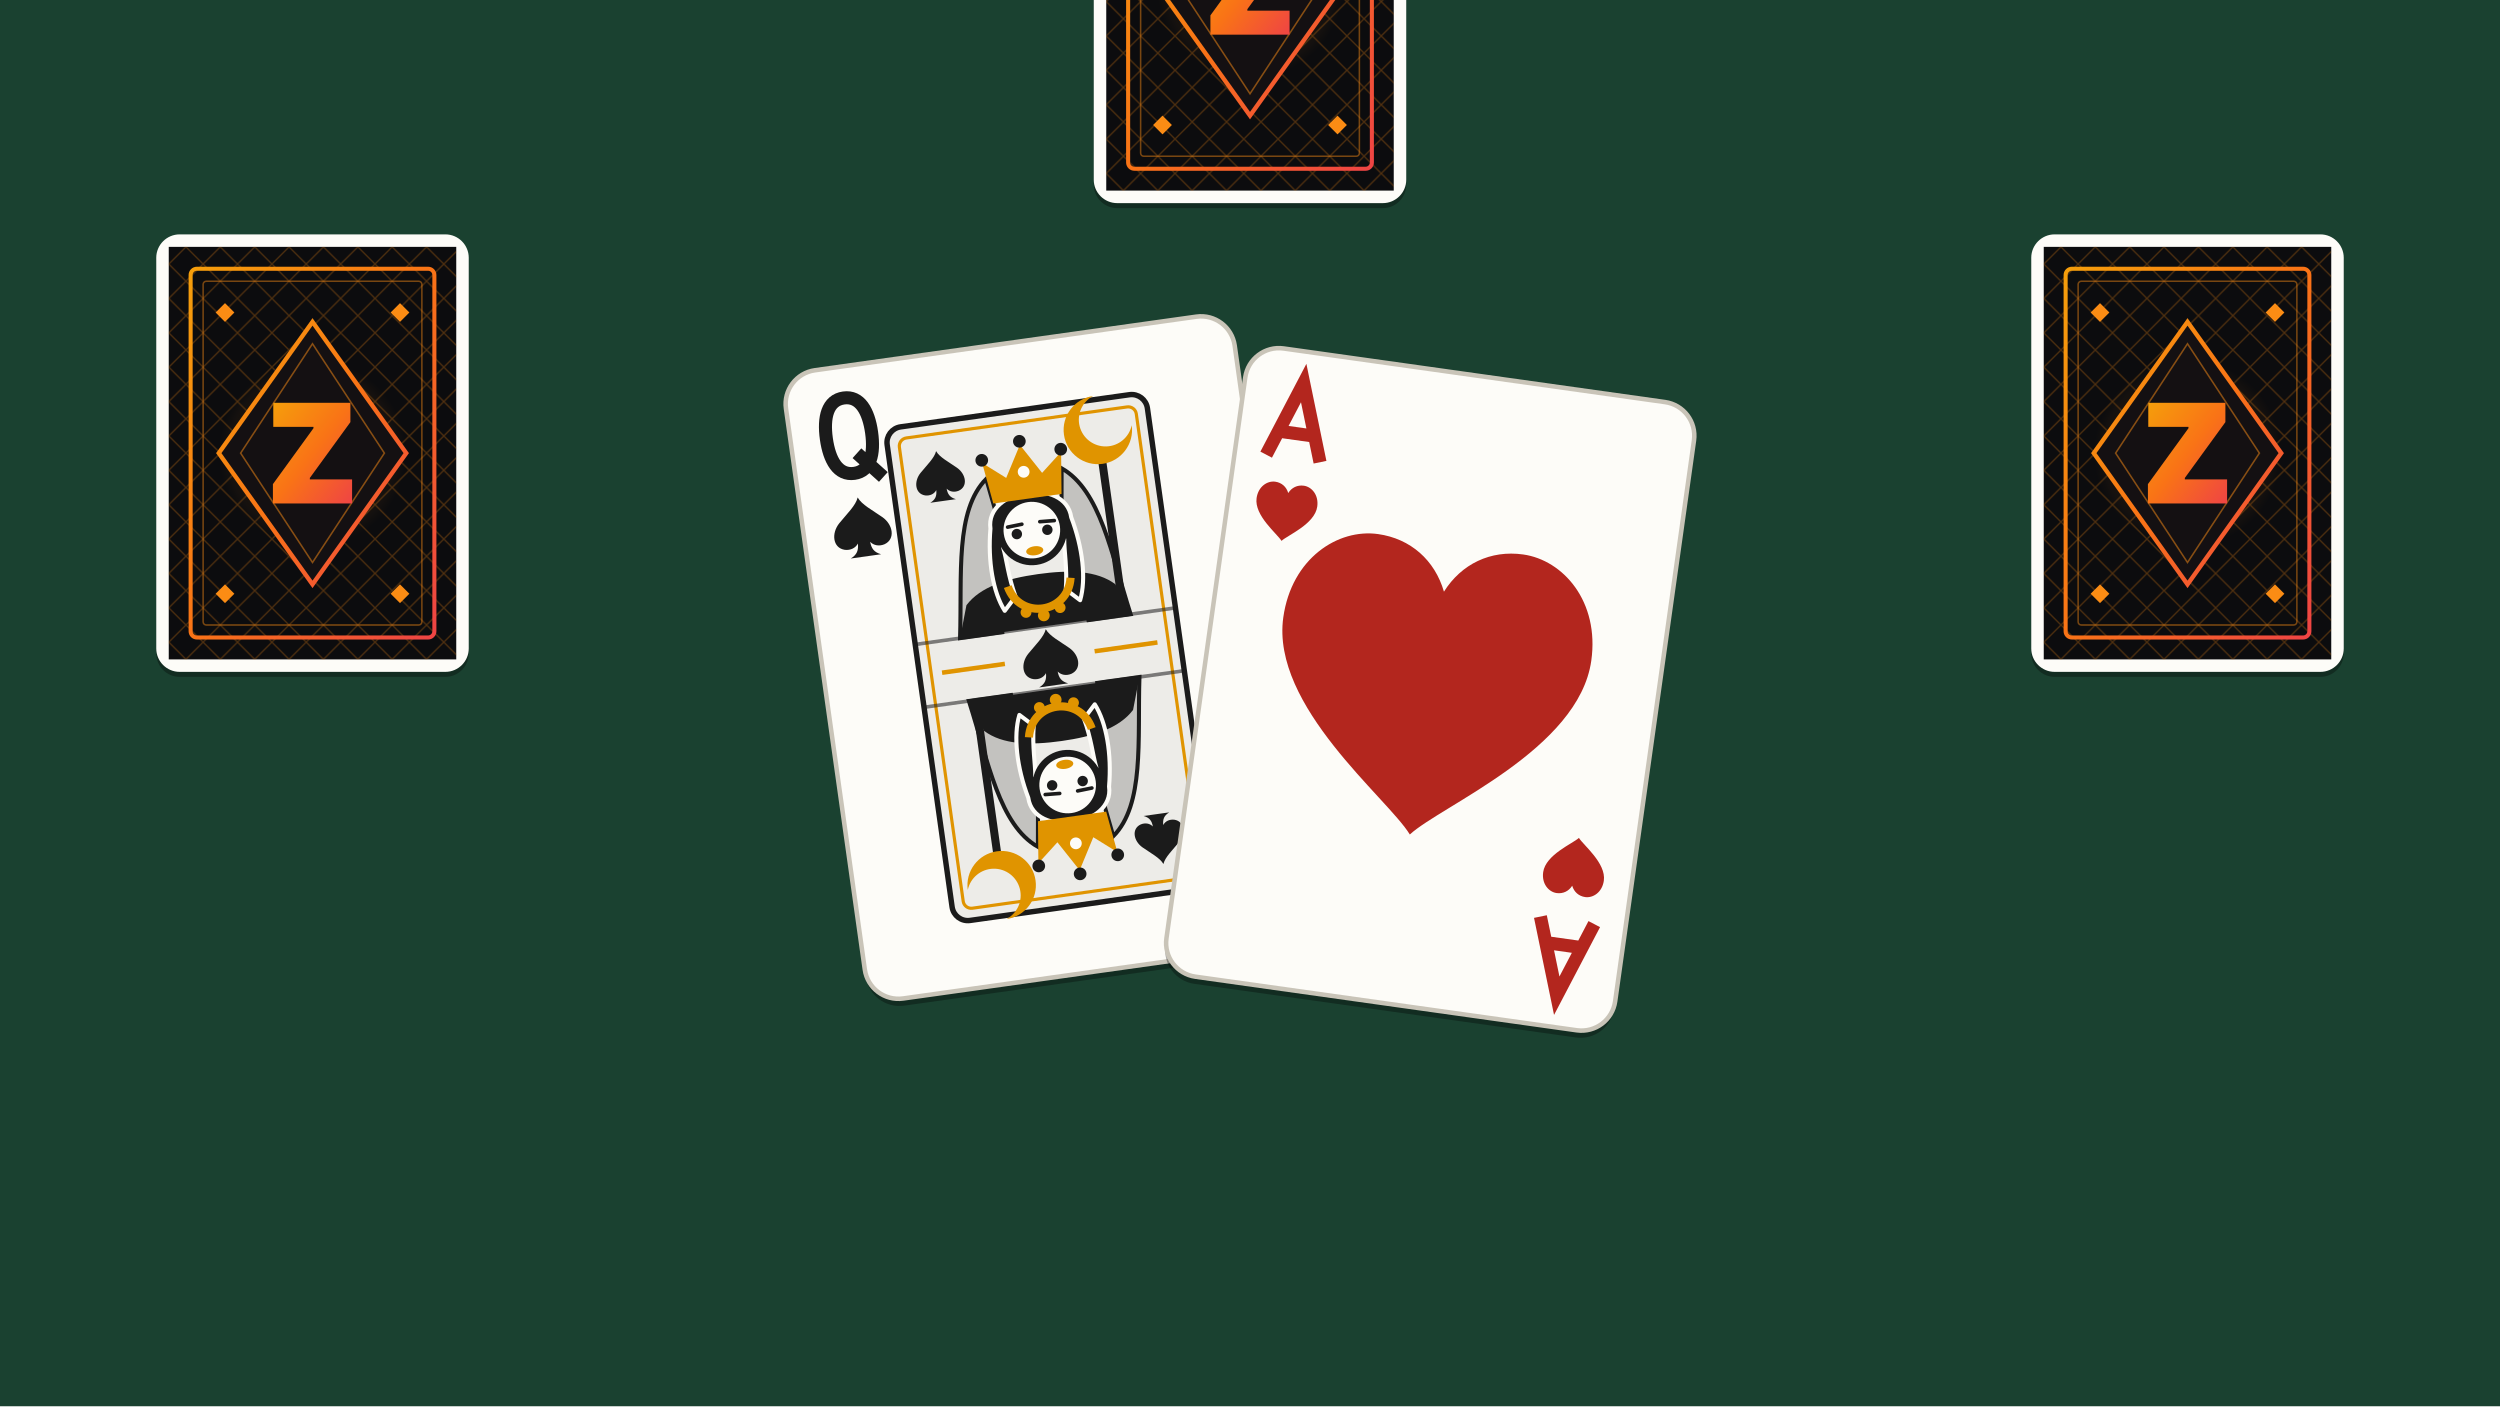
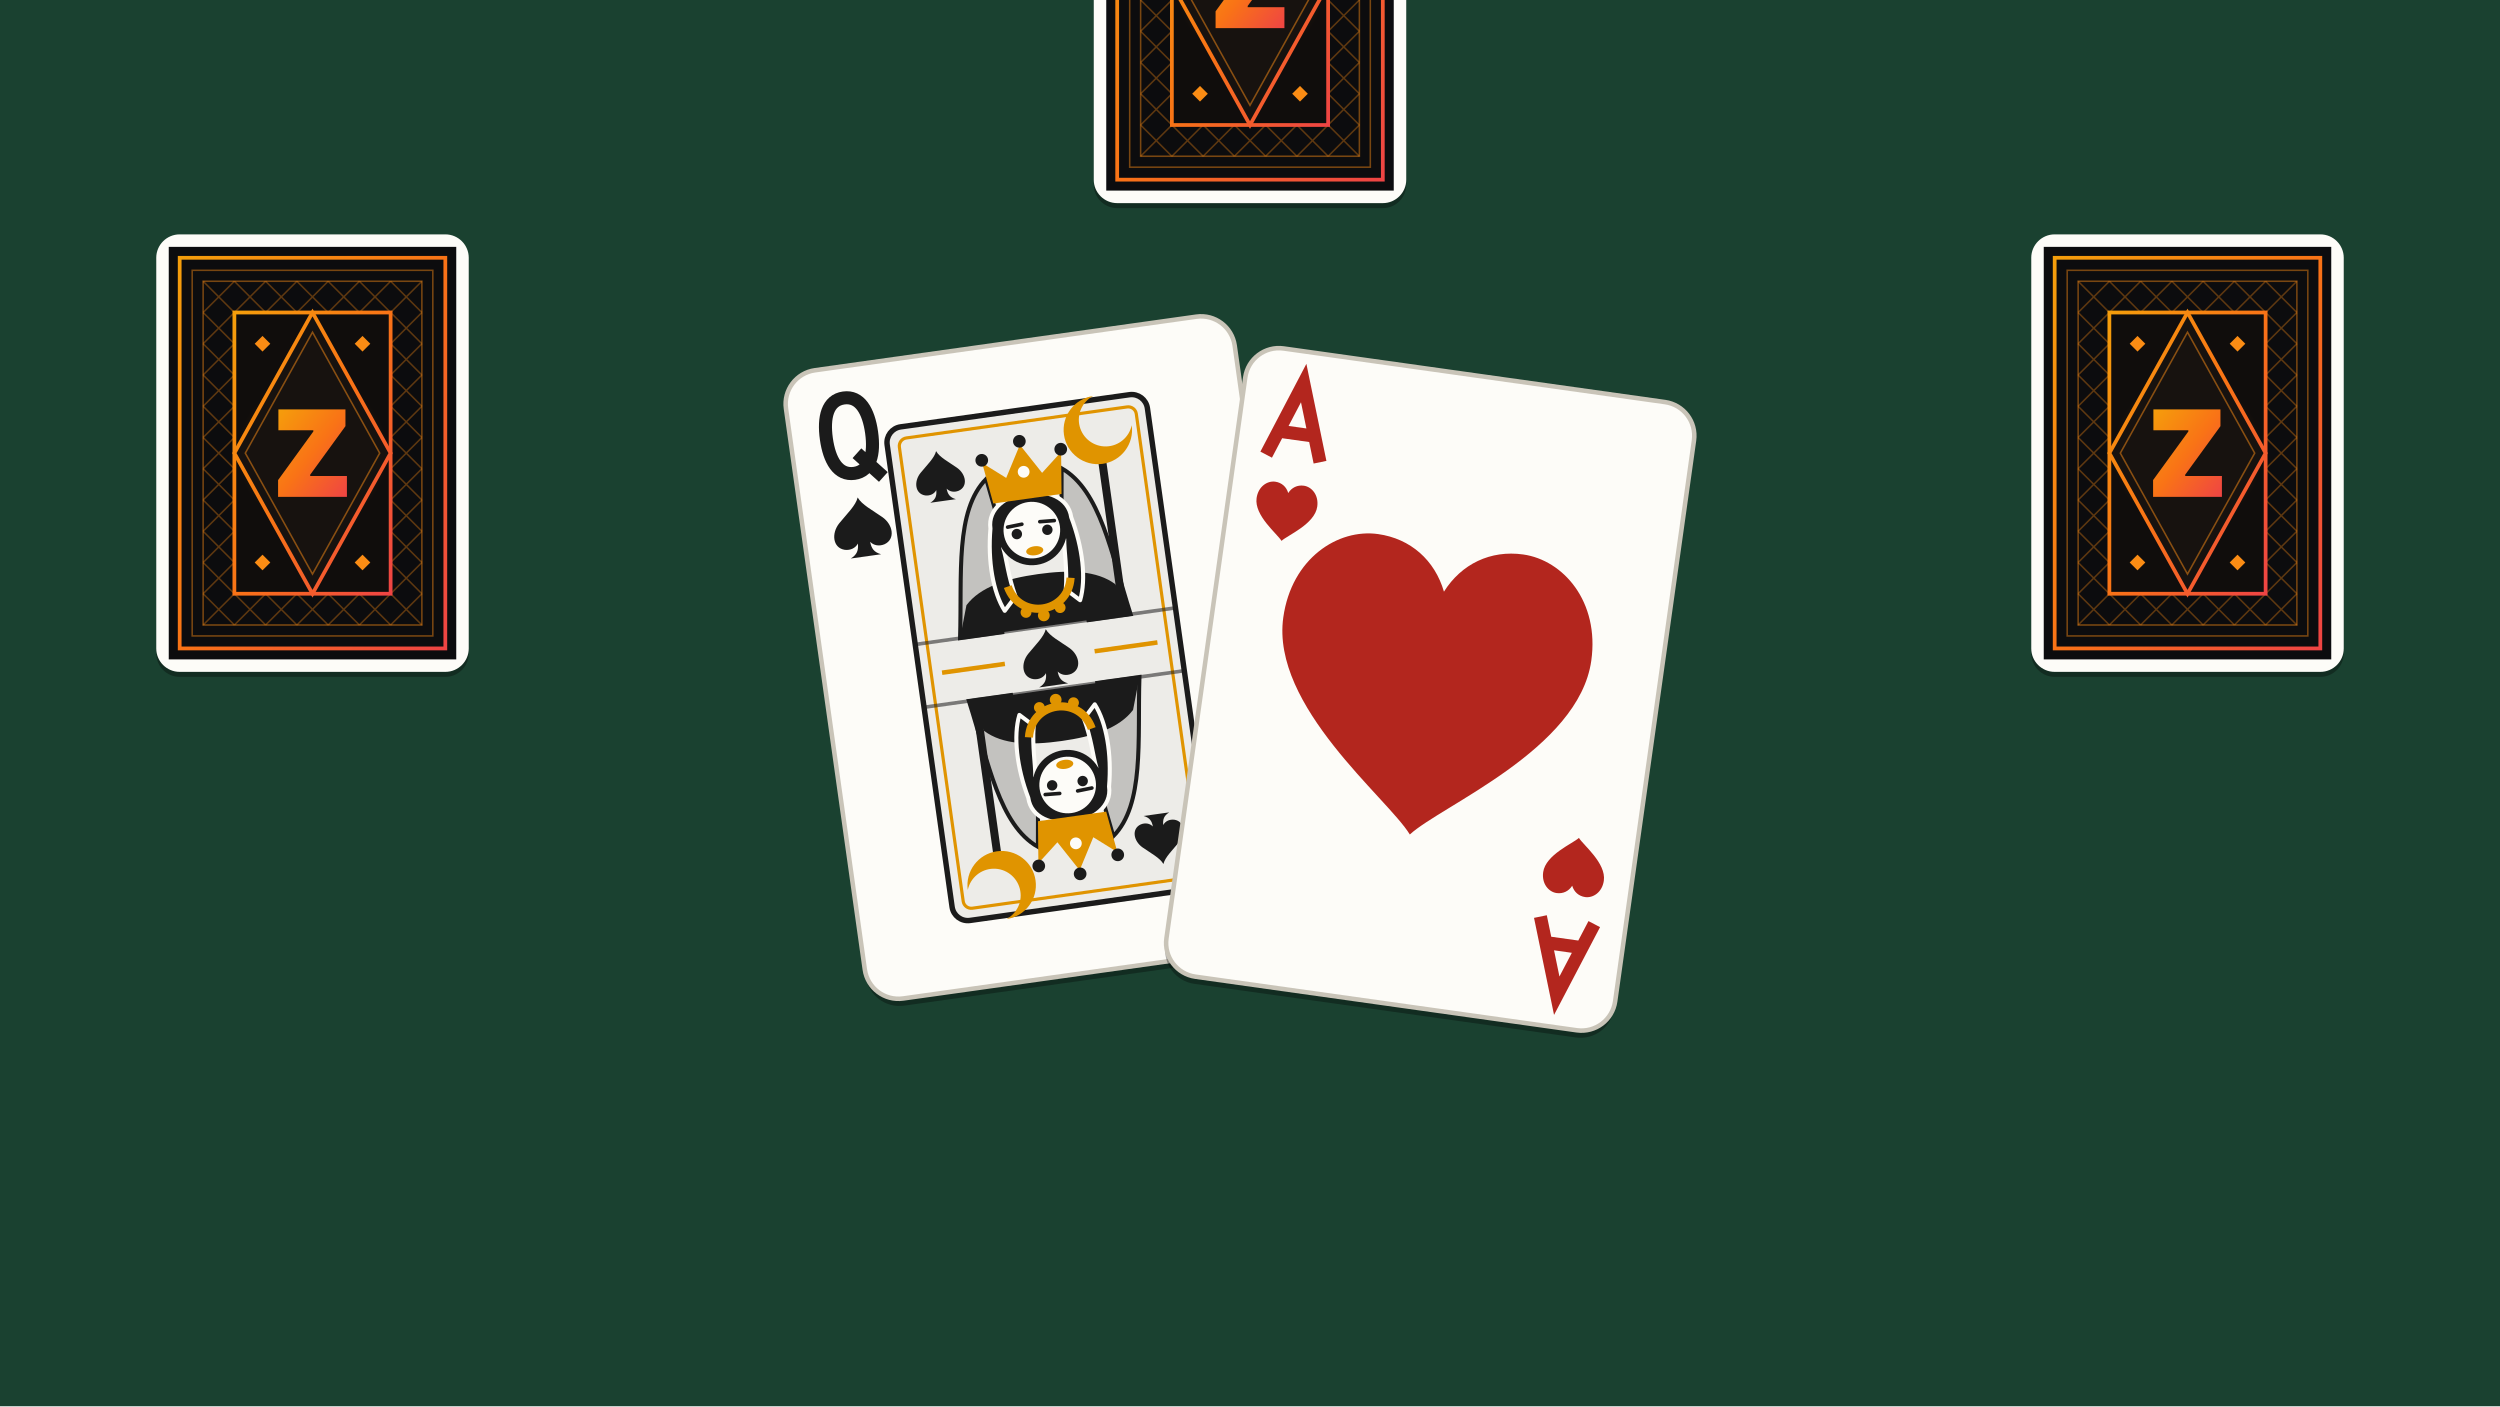
<svg xmlns="http://www.w3.org/2000/svg" width="320" height="180" viewBox="0 0 320 180">
  <defs>
    <clipPath id="zs-card">
      <rect width="100" height="140" rx="7.5" />
    </clipPath>
-     <pattern id="zc-p-zimi" width="11" height="11" patternUnits="userSpaceOnUse">
-       <path d="M5.5 0 11 5.5 5.5 11 0 5.5z" fill="none" stroke="#fb8c14" stroke-width=".45" opacity=".26" />
-     </pattern>
    <linearGradient id="zc-g-mark" x1="0" y1="0" x2="1" y2="1">
      <stop offset="0" stop-color="#f59e0b" />
      <stop offset=".5" stop-color="#f97316" />
      <stop offset="1" stop-color="#ef4444" />
    </linearGradient>
    <radialGradient id="zc-g-glow">
      <stop offset="0" stop-color="#fb8c14" stop-opacity=".34" />
      <stop offset="1" stop-color="#fb8c14" stop-opacity="0" />
    </radialGradient>
    <symbol id="zc-s-3" overflow="visible">
      <path d="M0-10.2C1-7.6 4.4-5.2 7.4-2.4 10.6 .6 10.8 5.6 6.8 6.8 4.9 7.3 3.1 6.7 2.1 5.3 2.2 7.6 2.9 9 5.2 10H-5.2C-2.9 9-2.2 7.6-2.1 5.3-3.1 6.7-4.9 7.3-6.8 6.8-10.8 5.6-10.6 .6-7.4-2.4-4.4-5.2-1 -7.6 0-10.2Z" />
    </symbol>
    <symbol id="zc-s-2" overflow="visible">
      <path d="M0 9.8C-1.8 7.6-10.4 2.6-10.4-3.4-10.4-7.4-7.6-9.8-4.9-9.8-2.7-9.8-.9-8.6 0-6.6 .9-8.6 2.7-9.8 4.9-9.8 7.6-9.8 10.4-7.4 10.4-3.4 10.4 2.6 1.8 7.6 0 9.8Z" />
    </symbol>
  </defs>
  <rect width="320" height="180" fill="#1a4130" />
  <g transform="translate(20 30) scale(0.4)">
    <rect y="1.6" width="100" height="140" rx="7.5" fill="rgba(0,0,0,0.32)" />
    <g clip-path="url(#zs-card)">
      <svg width="100" height="140" viewBox="0 0 100 140" preserveAspectRatio="xMidYMid slice" aria-hidden="true">
        <rect width="100" height="140" fill="#fdfcf8" />
        <svg x="4" y="4" width="92" height="132" viewBox="0 0 92 132" overflow="hidden">
-           <rect width="92" height="132" fill="#0c0c0e" />
-           <rect width="92" height="132" fill="url(#zc-p-zimi)" />
-           <rect x="7" y="7" width="78" height="118" rx="2" fill="none" stroke="url(#zc-g-mark)" stroke-width="1.3" />
-           <rect x="11" y="11" width="70" height="110" rx="1" fill="none" stroke="#fb8c14" stroke-width=".5" opacity=".45" />
-           <circle cx="46" cy="66" r="30" fill="url(#zc-g-glow)" />
-           <path d="M46 24 76 66 46 108 16 66z" fill="#141012" stroke="url(#zc-g-mark)" stroke-width="1.4" />
-           <path d="M46 31 69 66 46 101 23 66z" fill="none" stroke="#fb8c14" stroke-width=".5" opacity=".5" />
-           <path transform="translate(46 66) scale(2.16456)" d="M-5.852 7.438L5.852 7.438L5.852 3.885L-0.392 3.885L-0.392 3.667L5.602 -4.583L5.602 -7.438L-5.798 -7.438L-5.798 -3.885L0.142 -3.885L0.142 -3.678L-5.852 4.583Z" fill="url(#zc-g-mark)" />
+           <rect fill="#0c0c0e" x="0" y="0" width="92" height="132" />
+           <path d="M11 21L21 11M11 31L31 11M11 41L41 11M11 51L51 11M11 61L61 11M11 71L71 11M11 81L81 11M11 91L81 21M11 101L81 31M11 111L81 41M11 121L81 51M21 121L81 61M31 121L81 71M41 121L81 81M51 121L81 91M61 121L81 101M71 121L81 111M11 111L21 121M11 101L31 121M11 91L41 121M11 81L51 121M11 71L61 121M11 61L71 121M11 51L81 121M11 41L81 111M11 31L81 101M11 21L81 91M11 11L81 81M21 11L81 71M31 11L81 61M41 11L81 51M51 11L81 41M61 11L81 31M71 11L81 21" fill="none" stroke="#fb8c14" stroke-width="0.5" opacity="0.34" />
+           <rect fill="none" stroke="url(#zc-g-mark)" stroke-width="1.2" x="3.5" y="3.5" width="85" height="125" />
+           <rect fill="none" stroke="#fb8c14" stroke-width="0.5" opacity="0.45" x="7.5" y="7.5" width="77" height="117" />
+           <rect fill="none" stroke="#fb8c14" stroke-width="0.5" opacity="0.45" x="11" y="11" width="70" height="110" />
+           <rect fill="#100d0c" stroke="url(#zc-g-mark)" stroke-width="1.2" x="21" y="21" width="50" height="90" />
+           <circle cx="46" cy="66" r="24" fill="url(#zc-g-glow)" />
+           <path d="M46 21l25 45 -25 45 -25 -45z" fill="#17120f" stroke="url(#zc-g-mark)" stroke-width="1.2" />
+           <path d="M46 27.3l21.5 38.7 -21.5 38.7 -21.5 -38.7z" fill="none" stroke="#fb8c14" stroke-width="0.5" opacity="0.5" />
+           <path transform="translate(46 66) scale(1.882226)" d="M-5.852 7.438L5.852 7.438L5.852 3.885L-0.392 3.885L-0.392 3.667L5.602 -4.583L5.602 -7.438L-5.798 -7.438L-5.798 -3.885L0.142 -3.885L0.142 -3.678L-5.852 4.583Z" fill="url(#zc-g-mark)" />
          <g fill="#fb8c14">
-             <path d="M18 18l3 3-3 3-3-3zM74 18l3 3-3 3-3-3zM18 108l3 3-3 3-3-3zM74 108l3 3-3 3-3-3z" />
+             <path d="M30 28.5l2.5 2.5 -2.5 2.5 -2.5 -2.5z" />
+             <path d="M62 28.5l2.5 2.5 -2.5 2.5 -2.5 -2.5z" />
+             <path d="M30 98.5l2.5 2.5 -2.5 2.5 -2.5 -2.5z" />
+             <path d="M62 98.5l2.5 2.5 -2.5 2.5 -2.5 -2.5z" />
          </g>
        </svg>
      </svg>
    </g>
  </g>
  <g transform="translate(140 -30) scale(0.4)">
    <rect y="1.6" width="100" height="140" rx="7.5" fill="rgba(0,0,0,0.32)" />
    <g clip-path="url(#zs-card)">
      <svg width="100" height="140" viewBox="0 0 100 140" preserveAspectRatio="xMidYMid slice" aria-hidden="true">
        <rect width="100" height="140" fill="#fdfcf8" />
        <svg x="4" y="4" width="92" height="132" viewBox="0 0 92 132" overflow="hidden">
-           <rect width="92" height="132" fill="#0c0c0e" />
-           <rect width="92" height="132" fill="url(#zc-p-zimi)" />
-           <rect x="7" y="7" width="78" height="118" rx="2" fill="none" stroke="url(#zc-g-mark)" stroke-width="1.3" />
-           <rect x="11" y="11" width="70" height="110" rx="1" fill="none" stroke="#fb8c14" stroke-width=".5" opacity=".45" />
-           <circle cx="46" cy="66" r="30" fill="url(#zc-g-glow)" />
-           <path d="M46 24 76 66 46 108 16 66z" fill="#141012" stroke="url(#zc-g-mark)" stroke-width="1.4" />
-           <path d="M46 31 69 66 46 101 23 66z" fill="none" stroke="#fb8c14" stroke-width=".5" opacity=".5" />
-           <path transform="translate(46 66) scale(2.16456)" d="M-5.852 7.438L5.852 7.438L5.852 3.885L-0.392 3.885L-0.392 3.667L5.602 -4.583L5.602 -7.438L-5.798 -7.438L-5.798 -3.885L0.142 -3.885L0.142 -3.678L-5.852 4.583Z" fill="url(#zc-g-mark)" />
+           <rect fill="#0c0c0e" x="0" y="0" width="92" height="132" />
+           <path d="M11 21L21 11M11 31L31 11M11 41L41 11M11 51L51 11M11 61L61 11M11 71L71 11M11 81L81 11M11 91L81 21M11 101L81 31M11 111L81 41M11 121L81 51M21 121L81 61M31 121L81 71M41 121L81 81M51 121L81 91M61 121L81 101M71 121L81 111M11 111L21 121M11 101L31 121M11 91L41 121M11 81L51 121M11 71L61 121M11 61L71 121M11 51L81 121M11 41L81 111M11 31L81 101M11 21L81 91M11 11L81 81M21 11L81 71M31 11L81 61M41 11L81 51M51 11L81 41M61 11L81 31M71 11L81 21" fill="none" stroke="#fb8c14" stroke-width="0.5" opacity="0.34" />
+           <rect fill="none" stroke="url(#zc-g-mark)" stroke-width="1.2" x="3.5" y="3.5" width="85" height="125" />
+           <rect fill="none" stroke="#fb8c14" stroke-width="0.5" opacity="0.45" x="7.5" y="7.5" width="77" height="117" />
+           <rect fill="none" stroke="#fb8c14" stroke-width="0.5" opacity="0.45" x="11" y="11" width="70" height="110" />
+           <rect fill="#100d0c" stroke="url(#zc-g-mark)" stroke-width="1.2" x="21" y="21" width="50" height="90" />
+           <circle cx="46" cy="66" r="24" fill="url(#zc-g-glow)" />
+           <path d="M46 21l25 45 -25 45 -25 -45z" fill="#17120f" stroke="url(#zc-g-mark)" stroke-width="1.2" />
+           <path d="M46 27.3l21.5 38.7 -21.5 38.7 -21.5 -38.7z" fill="none" stroke="#fb8c14" stroke-width="0.5" opacity="0.5" />
+           <path transform="translate(46 66) scale(1.882226)" d="M-5.852 7.438L5.852 7.438L5.852 3.885L-0.392 3.885L-0.392 3.667L5.602 -4.583L5.602 -7.438L-5.798 -7.438L-5.798 -3.885L0.142 -3.885L0.142 -3.678L-5.852 4.583Z" fill="url(#zc-g-mark)" />
          <g fill="#fb8c14">
-             <path d="M18 18l3 3-3 3-3-3zM74 18l3 3-3 3-3-3zM18 108l3 3-3 3-3-3zM74 108l3 3-3 3-3-3z" />
+             <path d="M30 28.5l2.5 2.5 -2.5 2.5 -2.5 -2.5z" />
+             <path d="M62 28.5l2.5 2.5 -2.5 2.5 -2.5 -2.5z" />
+             <path d="M30 98.5l2.5 2.5 -2.5 2.5 -2.5 -2.5z" />
+             <path d="M62 98.5l2.5 2.5 -2.5 2.5 -2.5 -2.5z" />
          </g>
        </svg>
      </svg>
    </g>
  </g>
  <g transform="translate(260 30) scale(0.4)">
    <rect y="1.6" width="100" height="140" rx="7.5" fill="rgba(0,0,0,0.32)" />
    <g clip-path="url(#zs-card)">
      <svg width="100" height="140" viewBox="0 0 100 140" preserveAspectRatio="xMidYMid slice" aria-hidden="true">
        <rect width="100" height="140" fill="#fdfcf8" />
        <svg x="4" y="4" width="92" height="132" viewBox="0 0 92 132" overflow="hidden">
-           <rect width="92" height="132" fill="#0c0c0e" />
-           <rect width="92" height="132" fill="url(#zc-p-zimi)" />
-           <rect x="7" y="7" width="78" height="118" rx="2" fill="none" stroke="url(#zc-g-mark)" stroke-width="1.3" />
-           <rect x="11" y="11" width="70" height="110" rx="1" fill="none" stroke="#fb8c14" stroke-width=".5" opacity=".45" />
-           <circle cx="46" cy="66" r="30" fill="url(#zc-g-glow)" />
-           <path d="M46 24 76 66 46 108 16 66z" fill="#141012" stroke="url(#zc-g-mark)" stroke-width="1.4" />
-           <path d="M46 31 69 66 46 101 23 66z" fill="none" stroke="#fb8c14" stroke-width=".5" opacity=".5" />
-           <path transform="translate(46 66) scale(2.16456)" d="M-5.852 7.438L5.852 7.438L5.852 3.885L-0.392 3.885L-0.392 3.667L5.602 -4.583L5.602 -7.438L-5.798 -7.438L-5.798 -3.885L0.142 -3.885L0.142 -3.678L-5.852 4.583Z" fill="url(#zc-g-mark)" />
+           <rect fill="#0c0c0e" x="0" y="0" width="92" height="132" />
+           <path d="M11 21L21 11M11 31L31 11M11 41L41 11M11 51L51 11M11 61L61 11M11 71L71 11M11 81L81 11M11 91L81 21M11 101L81 31M11 111L81 41M11 121L81 51M21 121L81 61M31 121L81 71M41 121L81 81M51 121L81 91M61 121L81 101M71 121L81 111M11 111L21 121M11 101L31 121M11 91L41 121M11 81L51 121M11 71L61 121M11 61L71 121M11 51L81 121M11 41L81 111M11 31L81 101M11 21L81 91M11 11L81 81M21 11L81 71M31 11L81 61M41 11L81 51M51 11L81 41M61 11L81 31M71 11L81 21" fill="none" stroke="#fb8c14" stroke-width="0.5" opacity="0.34" />
+           <rect fill="none" stroke="url(#zc-g-mark)" stroke-width="1.2" x="3.5" y="3.5" width="85" height="125" />
+           <rect fill="none" stroke="#fb8c14" stroke-width="0.5" opacity="0.45" x="7.5" y="7.5" width="77" height="117" />
+           <rect fill="none" stroke="#fb8c14" stroke-width="0.5" opacity="0.45" x="11" y="11" width="70" height="110" />
+           <rect fill="#100d0c" stroke="url(#zc-g-mark)" stroke-width="1.2" x="21" y="21" width="50" height="90" />
+           <circle cx="46" cy="66" r="24" fill="url(#zc-g-glow)" />
+           <path d="M46 21l25 45 -25 45 -25 -45z" fill="#17120f" stroke="url(#zc-g-mark)" stroke-width="1.2" />
+           <path d="M46 27.3l21.5 38.7 -21.5 38.7 -21.5 -38.7z" fill="none" stroke="#fb8c14" stroke-width="0.5" opacity="0.5" />
+           <path transform="translate(46 66) scale(1.882226)" d="M-5.852 7.438L5.852 7.438L5.852 3.885L-0.392 3.885L-0.392 3.667L5.602 -4.583L5.602 -7.438L-5.798 -7.438L-5.798 -3.885L0.142 -3.885L0.142 -3.678L-5.852 4.583Z" fill="url(#zc-g-mark)" />
          <g fill="#fb8c14">
-             <path d="M18 18l3 3-3 3-3-3zM74 18l3 3-3 3-3-3zM18 108l3 3-3 3-3-3zM74 108l3 3-3 3-3-3z" />
+             <path d="M30 28.5l2.5 2.5 -2.5 2.5 -2.5 -2.5z" />
+             <path d="M62 28.5l2.5 2.5 -2.5 2.5 -2.5 -2.5z" />
+             <path d="M30 98.5l2.5 2.5 -2.5 2.5 -2.5 -2.5z" />
+             <path d="M62 98.5l2.5 2.5 -2.5 2.5 -2.5 -2.5z" />
          </g>
        </svg>
      </svg>
    </g>
  </g>
  <g transform="translate(100 48) rotate(-8) scale(0.58)" style="color:#1b1b1b">
    <rect y="1.6" width="100" height="140" rx="7.5" fill="rgba(0,0,0,0.32)" />
    <rect width="100" height="140" rx="7.5" fill="#fdfcf8" stroke="#c9c4b8" />
    <svg width="100" height="140" viewBox="0 0 100 140" fill="currentColor" aria-hidden="true">
      <g class="zc-idx-std">
        <path transform="translate(6.94 6.94) scale(1.2)" d="M5 0C2 0 .8 3 .8 7S2 14 5 14 9.2 11 9.2 7 8 0 5 0zM6 10.4 10.2 15.4" fill="none" stroke="currentColor" stroke-width="2.4" stroke-linejoin="miter" stroke-miterlimit="6" />
        <g transform="translate(12.94 35.74) scale(0.65)">
          <use href="#zc-s-3" />
        </g>
      </g>
      <g class="zc-idx-std" transform="rotate(180 50 70)">
        <path transform="translate(6.94 6.94) scale(1.2)" d="M5 0C2 0 .8 3 .8 7S2 14 5 14 9.2 11 9.2 7 8 0 5 0zM6 10.4 10.2 15.4" fill="none" stroke="currentColor" stroke-width="2.4" stroke-linejoin="miter" stroke-miterlimit="6" />
        <g transform="translate(12.94 35.74) scale(0.65)">
          <use href="#zc-s-3" />
        </g>
      </g>
      <g class="zc-idx-row" display="none">
        <path transform="translate(8.52 8.52) scale(2.1)" d="M5 0C2 0 .8 3 .8 7S2 14 5 14 9.2 11 9.2 7 8 0 5 0zM6 10.4 10.2 15.4" fill="none" stroke="currentColor" stroke-width="2.4" stroke-linejoin="miter" stroke-miterlimit="6" />
        <g transform="translate(63 23) scale(1.25)">
          <use href="#zc-s-3" />
        </g>
      </g>
      <g class="zc-big">
        <rect x="21" y="15" width="58" height="110" rx="3.5" fill="currentColor" fill-opacity="0.07" stroke="currentColor" stroke-width="1.2" />
        <rect class="zc-fine" x="23.6" y="17.6" width="52.8" height="104.8" rx="1.8" fill="none" stroke="#e09400" stroke-width="0.7" />
        <path d="M21 63H79" stroke="currentColor" stroke-width="0.8" opacity="0.55" />
        <path d="M21 77H79" stroke="currentColor" stroke-width="0.8" opacity="0.55" />
        <path d="M26 70H40M60 70H74" stroke="#e09400" stroke-width="1" />
        <g transform="translate(50 70) scale(0.62)">
          <use href="#zc-s-3" />
        </g>
        <g>
          <path d="M41.6 29C33.8 35 33.4 49 31 63H40.4C41 55 41.4 44 42.6 36z" fill="currentColor" fill-opacity="0.2" stroke="currentColor" stroke-width="0.9" />
          <path d="M58.4 29C66.2 35 66.6 49 69 63H59.6C59 55 58.6 44 57.4 36z" fill="currentColor" fill-opacity="0.2" stroke="currentColor" stroke-width="0.9" />
          <path d="M31 63 33.4 56C37 52.4 43 51.4 50 51.4S63 52.4 66.6 56L69 63z" />
          <path d="M41 40C41 31 59 31 59 40C60.6 47 60.4 54 58.4 58.4L55.6 55.6C56.6 51 56.4 47.2 56.8 44.6H43.2C43.6 47.2 43.4 51 44.4 55.6L41.6 58.4C39.6 54 39.4 47 41 40z" stroke="#fdfcf8" stroke-width="0.9" stroke-linejoin="round" />
          <circle cx="50" cy="41.6" r="7" fill="#fdfcf8" stroke="currentColor" stroke-width="1.5" />
          <path d="M42.4 34.6 41.2 25.4 46 29.4 50 22.6 54 29.4 58.8 25.4 57.6 34.6z" fill="#e09400" />
          <circle cx="50" cy="28.6" r="1.3" fill="#fdfcf8" />
          <g class="zc-fine">
            <circle cx="41.2" cy="24.8" r="1.4" />
            <circle cx="58.8" cy="24.8" r="1.4" />
            <circle cx="50" cy="21.8" r="1.4" />
          </g>
          <circle cx="46.6" cy="42" r="1.15" />
          <circle cx="53.4" cy="42" r="1.15" />
          <path d="M44.8 40.2 48 40M52 40 55.2 40.2" fill="none" stroke="currentColor" stroke-linecap="round" stroke-width="0.8" />
          <ellipse cx="50" cy="46.2" rx="1.9" ry="1" fill="#e09400" />
          <path d="M43 53.2C44.6 61 55.4 61 57 53.2" fill="none" stroke="#e09400" stroke-width="1.8" />
          <circle cx="46.2" cy="59.4" r="1.2" fill="#e09400" />
          <circle cx="50" cy="60.6" r="1.3" fill="#e09400" />
          <circle cx="53.8" cy="59.4" r="1.2" fill="#e09400" />
          <g transform="translate(67.5 61.5) scale(1.18) translate(-70 -61.5)">
            <path d="M70 61.5V32" stroke="currentColor" stroke-width="1.5" fill="none" />
            <path d="M70 21.4a6.4 6.4 0 1 0 6.4 6.4 5 5 0 1 1-6.4-6.4z" fill="#e09400" />
          </g>
          <g transform="translate(31.5 27) scale(0.55)">
            <use href="#zc-s-3" />
          </g>
        </g>
        <g transform="rotate(180 50 70)">
          <path d="M41.6 29C33.8 35 33.4 49 31 63H40.4C41 55 41.4 44 42.6 36z" fill="currentColor" fill-opacity="0.2" stroke="currentColor" stroke-width="0.9" />
          <path d="M58.4 29C66.2 35 66.6 49 69 63H59.6C59 55 58.6 44 57.4 36z" fill="currentColor" fill-opacity="0.2" stroke="currentColor" stroke-width="0.9" />
          <path d="M31 63 33.4 56C37 52.4 43 51.4 50 51.4S63 52.4 66.6 56L69 63z" />
          <path d="M41 40C41 31 59 31 59 40C60.6 47 60.4 54 58.4 58.4L55.6 55.6C56.6 51 56.4 47.2 56.8 44.6H43.2C43.6 47.2 43.4 51 44.4 55.6L41.6 58.4C39.6 54 39.4 47 41 40z" stroke="#fdfcf8" stroke-width="0.9" stroke-linejoin="round" />
          <circle cx="50" cy="41.6" r="7" fill="#fdfcf8" stroke="currentColor" stroke-width="1.5" />
          <path d="M42.4 34.6 41.2 25.4 46 29.4 50 22.6 54 29.4 58.8 25.4 57.6 34.6z" fill="#e09400" />
          <circle cx="50" cy="28.6" r="1.3" fill="#fdfcf8" />
          <g class="zc-fine">
            <circle cx="41.2" cy="24.8" r="1.4" />
            <circle cx="58.8" cy="24.8" r="1.4" />
            <circle cx="50" cy="21.8" r="1.4" />
          </g>
          <circle cx="46.6" cy="42" r="1.15" />
          <circle cx="53.4" cy="42" r="1.15" />
          <path d="M44.8 40.2 48 40M52 40 55.2 40.2" fill="none" stroke="currentColor" stroke-linecap="round" stroke-width="0.8" />
          <ellipse cx="50" cy="46.2" rx="1.9" ry="1" fill="#e09400" />
          <path d="M43 53.2C44.6 61 55.4 61 57 53.2" fill="none" stroke="#e09400" stroke-width="1.8" />
          <circle cx="46.2" cy="59.4" r="1.2" fill="#e09400" />
          <circle cx="50" cy="60.6" r="1.3" fill="#e09400" />
          <circle cx="53.8" cy="59.4" r="1.2" fill="#e09400" />
          <g transform="translate(67.5 61.5) scale(1.18) translate(-70 -61.5)">
            <path d="M70 61.5V32" stroke="currentColor" stroke-width="1.5" fill="none" />
            <path d="M70 21.4a6.4 6.4 0 1 0 6.4 6.4 5 5 0 1 1-6.4-6.4z" fill="#e09400" />
          </g>
          <g transform="translate(31.5 27) scale(0.55)">
            <use href="#zc-s-3" />
          </g>
        </g>
      </g>
      <g class="zc-small" display="none" transform="translate(50 128) scale(1.55) translate(-50 -63)">
        <path d="M41.6 29C33.8 35 33.4 49 31 63H40.4C41 55 41.4 44 42.6 36z" fill="currentColor" fill-opacity="0.2" stroke="currentColor" stroke-width="0.9" />
        <path d="M58.4 29C66.2 35 66.6 49 69 63H59.6C59 55 58.6 44 57.4 36z" fill="currentColor" fill-opacity="0.2" stroke="currentColor" stroke-width="0.9" />
        <path d="M31 63 33.4 56C37 52.4 43 51.4 50 51.4S63 52.4 66.6 56L69 63z" />
        <path d="M41 40C41 31 59 31 59 40C60.6 47 60.4 54 58.4 58.4L55.6 55.6C56.6 51 56.4 47.2 56.8 44.6H43.2C43.6 47.2 43.4 51 44.4 55.6L41.6 58.4C39.6 54 39.4 47 41 40z" stroke="#fdfcf8" stroke-width="0.9" stroke-linejoin="round" />
        <circle cx="50" cy="41.6" r="7" fill="#fdfcf8" stroke="currentColor" stroke-width="1.5" />
        <path d="M42.4 34.6 41.2 25.4 46 29.4 50 22.6 54 29.4 58.8 25.4 57.6 34.6z" fill="#e09400" />
        <circle cx="50" cy="28.6" r="1.3" fill="#fdfcf8" />
        <g class="zc-fine">
          <circle cx="41.2" cy="24.8" r="1.4" />
          <circle cx="58.8" cy="24.8" r="1.4" />
          <circle cx="50" cy="21.8" r="1.4" />
        </g>
        <circle cx="46.6" cy="42" r="1.15" />
        <circle cx="53.4" cy="42" r="1.15" />
        <path d="M44.8 40.2 48 40M52 40 55.2 40.2" fill="none" stroke="currentColor" stroke-linecap="round" stroke-width="0.8" />
        <ellipse cx="50" cy="46.2" rx="1.9" ry="1" fill="#e09400" />
        <path d="M43 53.2C44.6 61 55.4 61 57 53.2" fill="none" stroke="#e09400" stroke-width="1.8" />
      </g>
    </svg>
  </g>
  <g transform="translate(160 44) rotate(8) scale(0.58)" style="color:#b3261e">
    <rect y="1.6" width="100" height="140" rx="7.5" fill="rgba(0,0,0,0.32)" />
    <rect width="100" height="140" rx="7.5" fill="#fdfcf8" stroke="#c9c4b8" />
    <svg width="100" height="140" viewBox="0 0 100 140" fill="currentColor" aria-hidden="true">
      <g class="zc-idx-std">
        <path transform="translate(6.94 6.94) scale(1.2)" d="M0 14 5 0 10 14M2.2 9.4H7.8" fill="none" stroke="currentColor" stroke-width="2.4" stroke-linejoin="miter" stroke-miterlimit="6" />
        <g transform="translate(12.94 35.74) scale(0.65)">
          <use href="#zc-s-2" />
        </g>
      </g>
      <g class="zc-idx-std" transform="rotate(180 50 70)">
        <path transform="translate(6.94 6.94) scale(1.2)" d="M0 14 5 0 10 14M2.2 9.4H7.8" fill="none" stroke="currentColor" stroke-width="2.4" stroke-linejoin="miter" stroke-miterlimit="6" />
        <g transform="translate(12.94 35.74) scale(0.65)">
          <use href="#zc-s-2" />
        </g>
      </g>
      <g class="zc-idx-row" display="none">
        <path transform="translate(8.52 8.52) scale(2.1)" d="M0 14 5 0 10 14M2.2 9.4H7.8" fill="none" stroke="currentColor" stroke-width="2.4" stroke-linejoin="miter" stroke-miterlimit="6" />
        <g transform="translate(63 23) scale(1.25)">
          <use href="#zc-s-2" />
        </g>
      </g>
      <g class="zc-big">
        <g transform="translate(50 70) scale(3.3)">
          <use href="#zc-s-2" />
        </g>
      </g>
      <g class="zc-small" display="none">
        <g transform="translate(50 92) scale(3.1)">
          <use href="#zc-s-2" />
        </g>
      </g>
    </svg>
  </g>
</svg>
